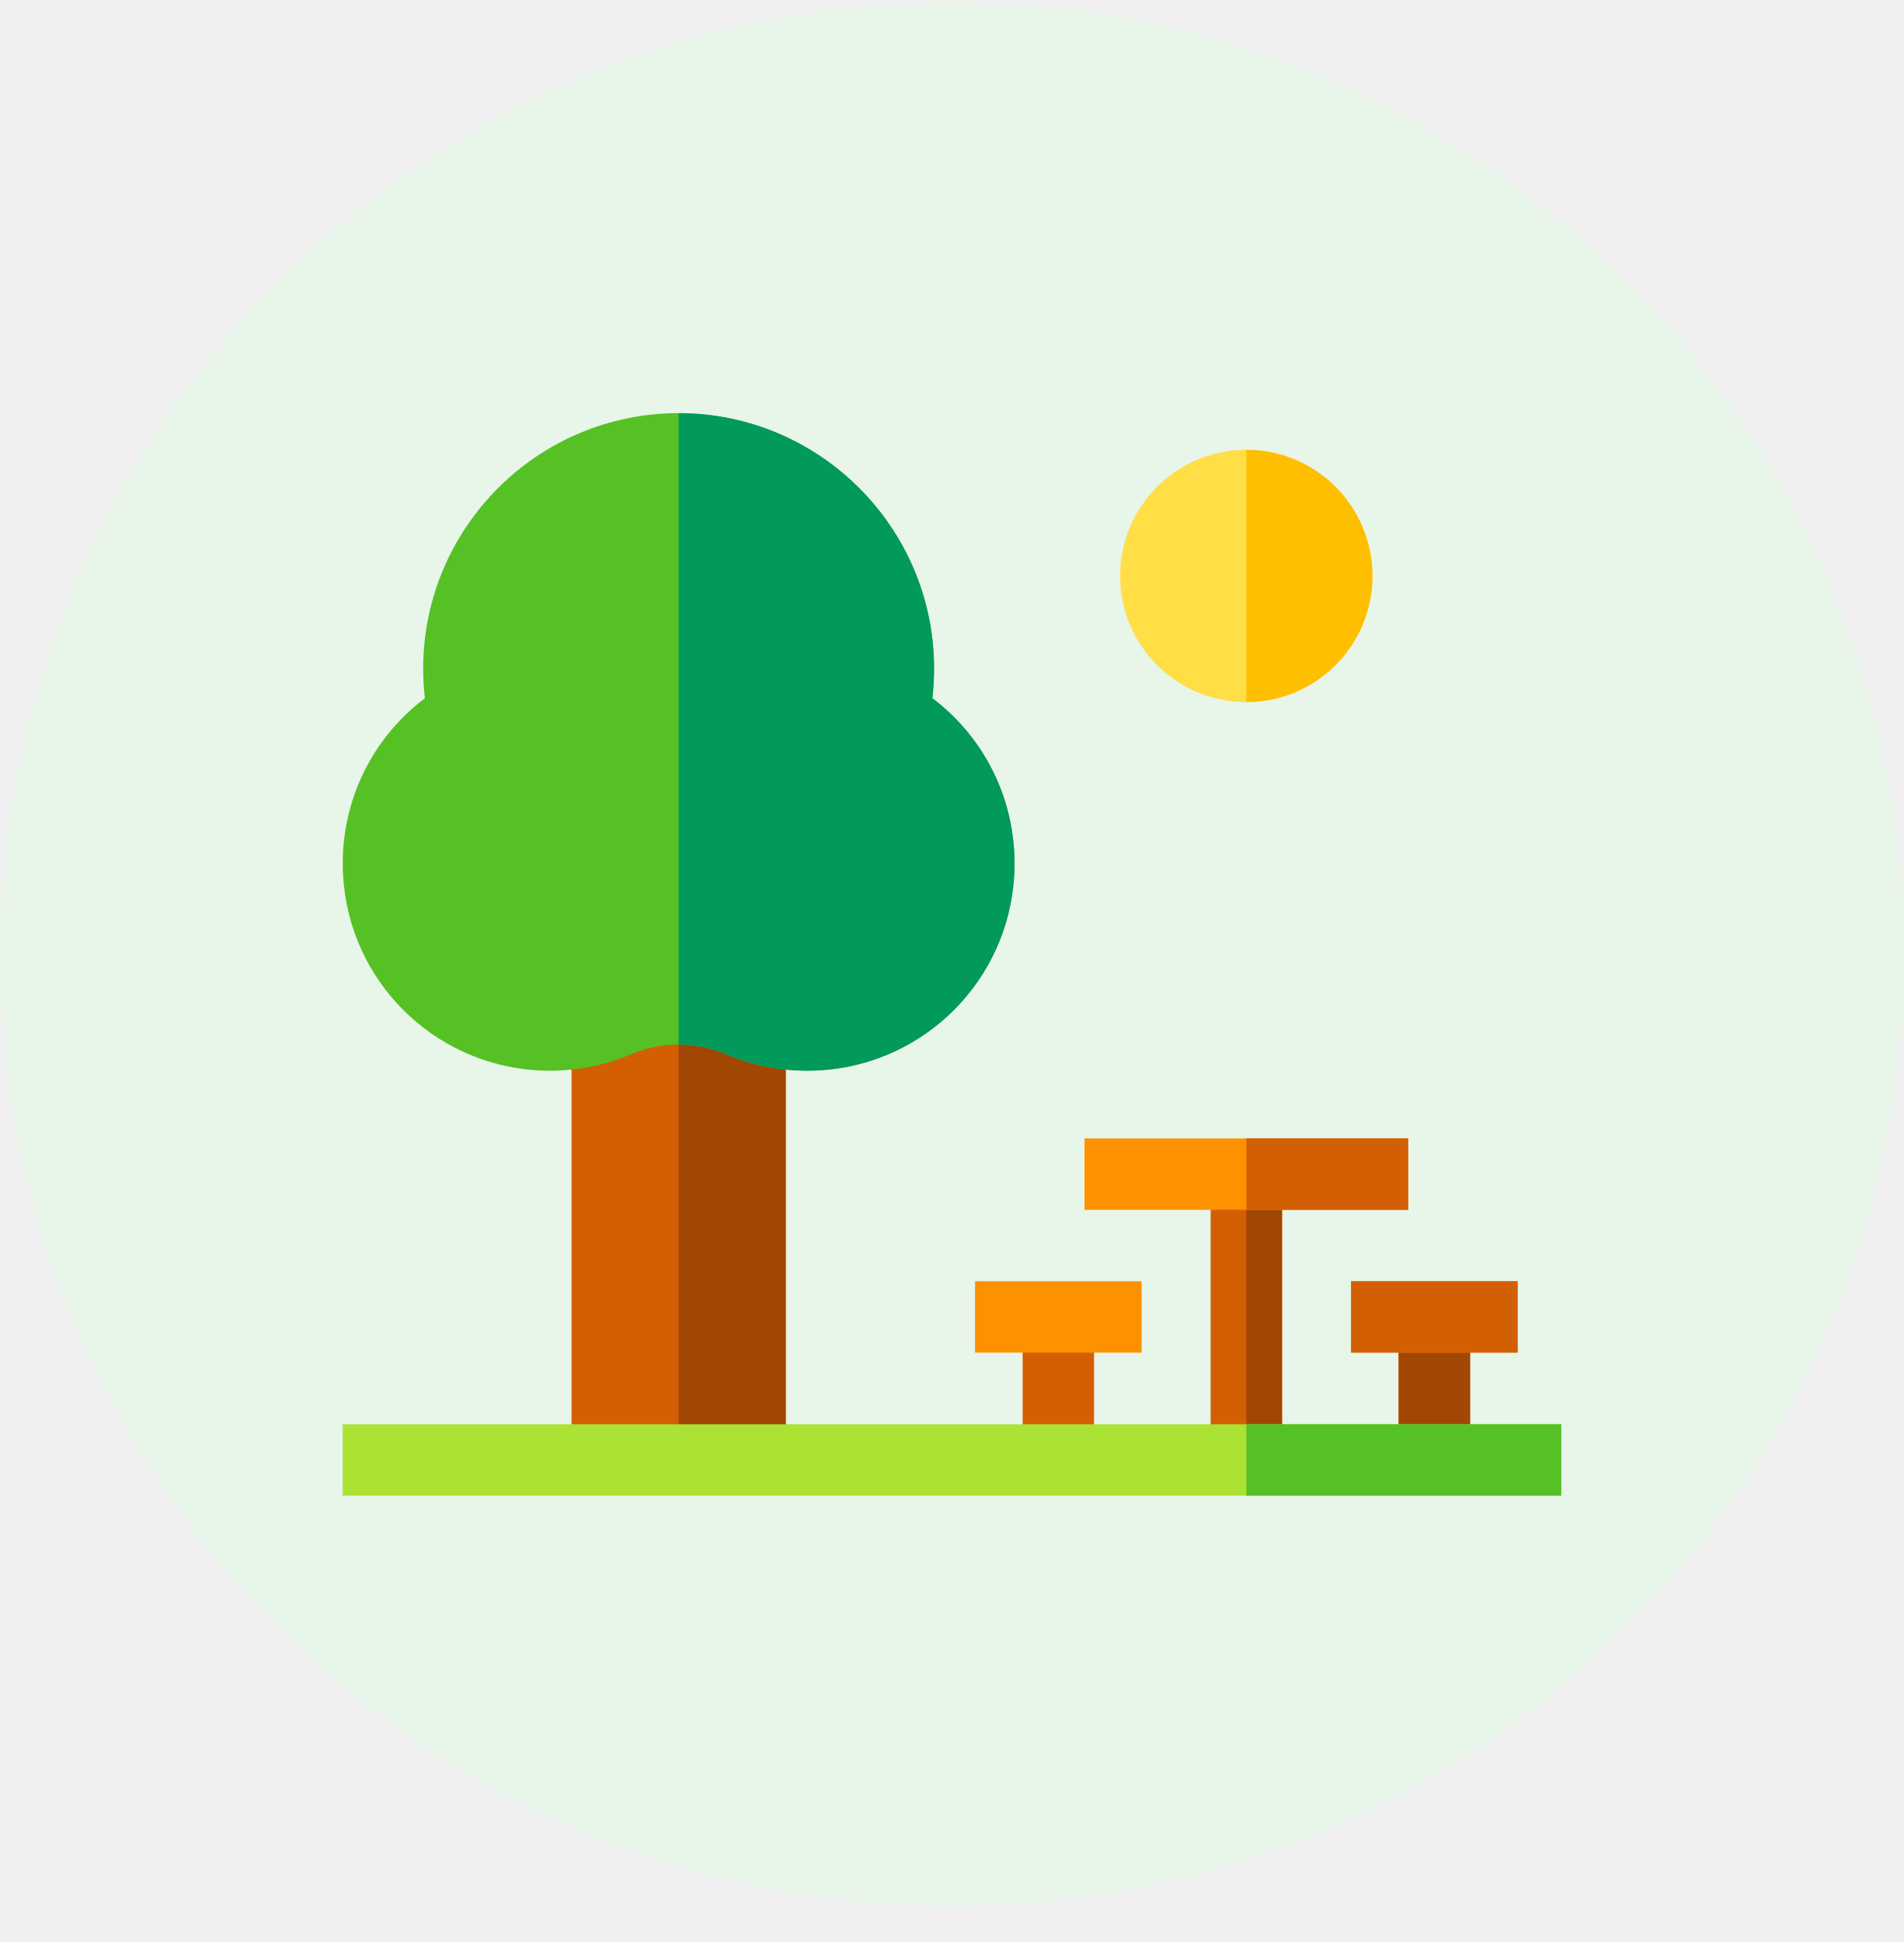
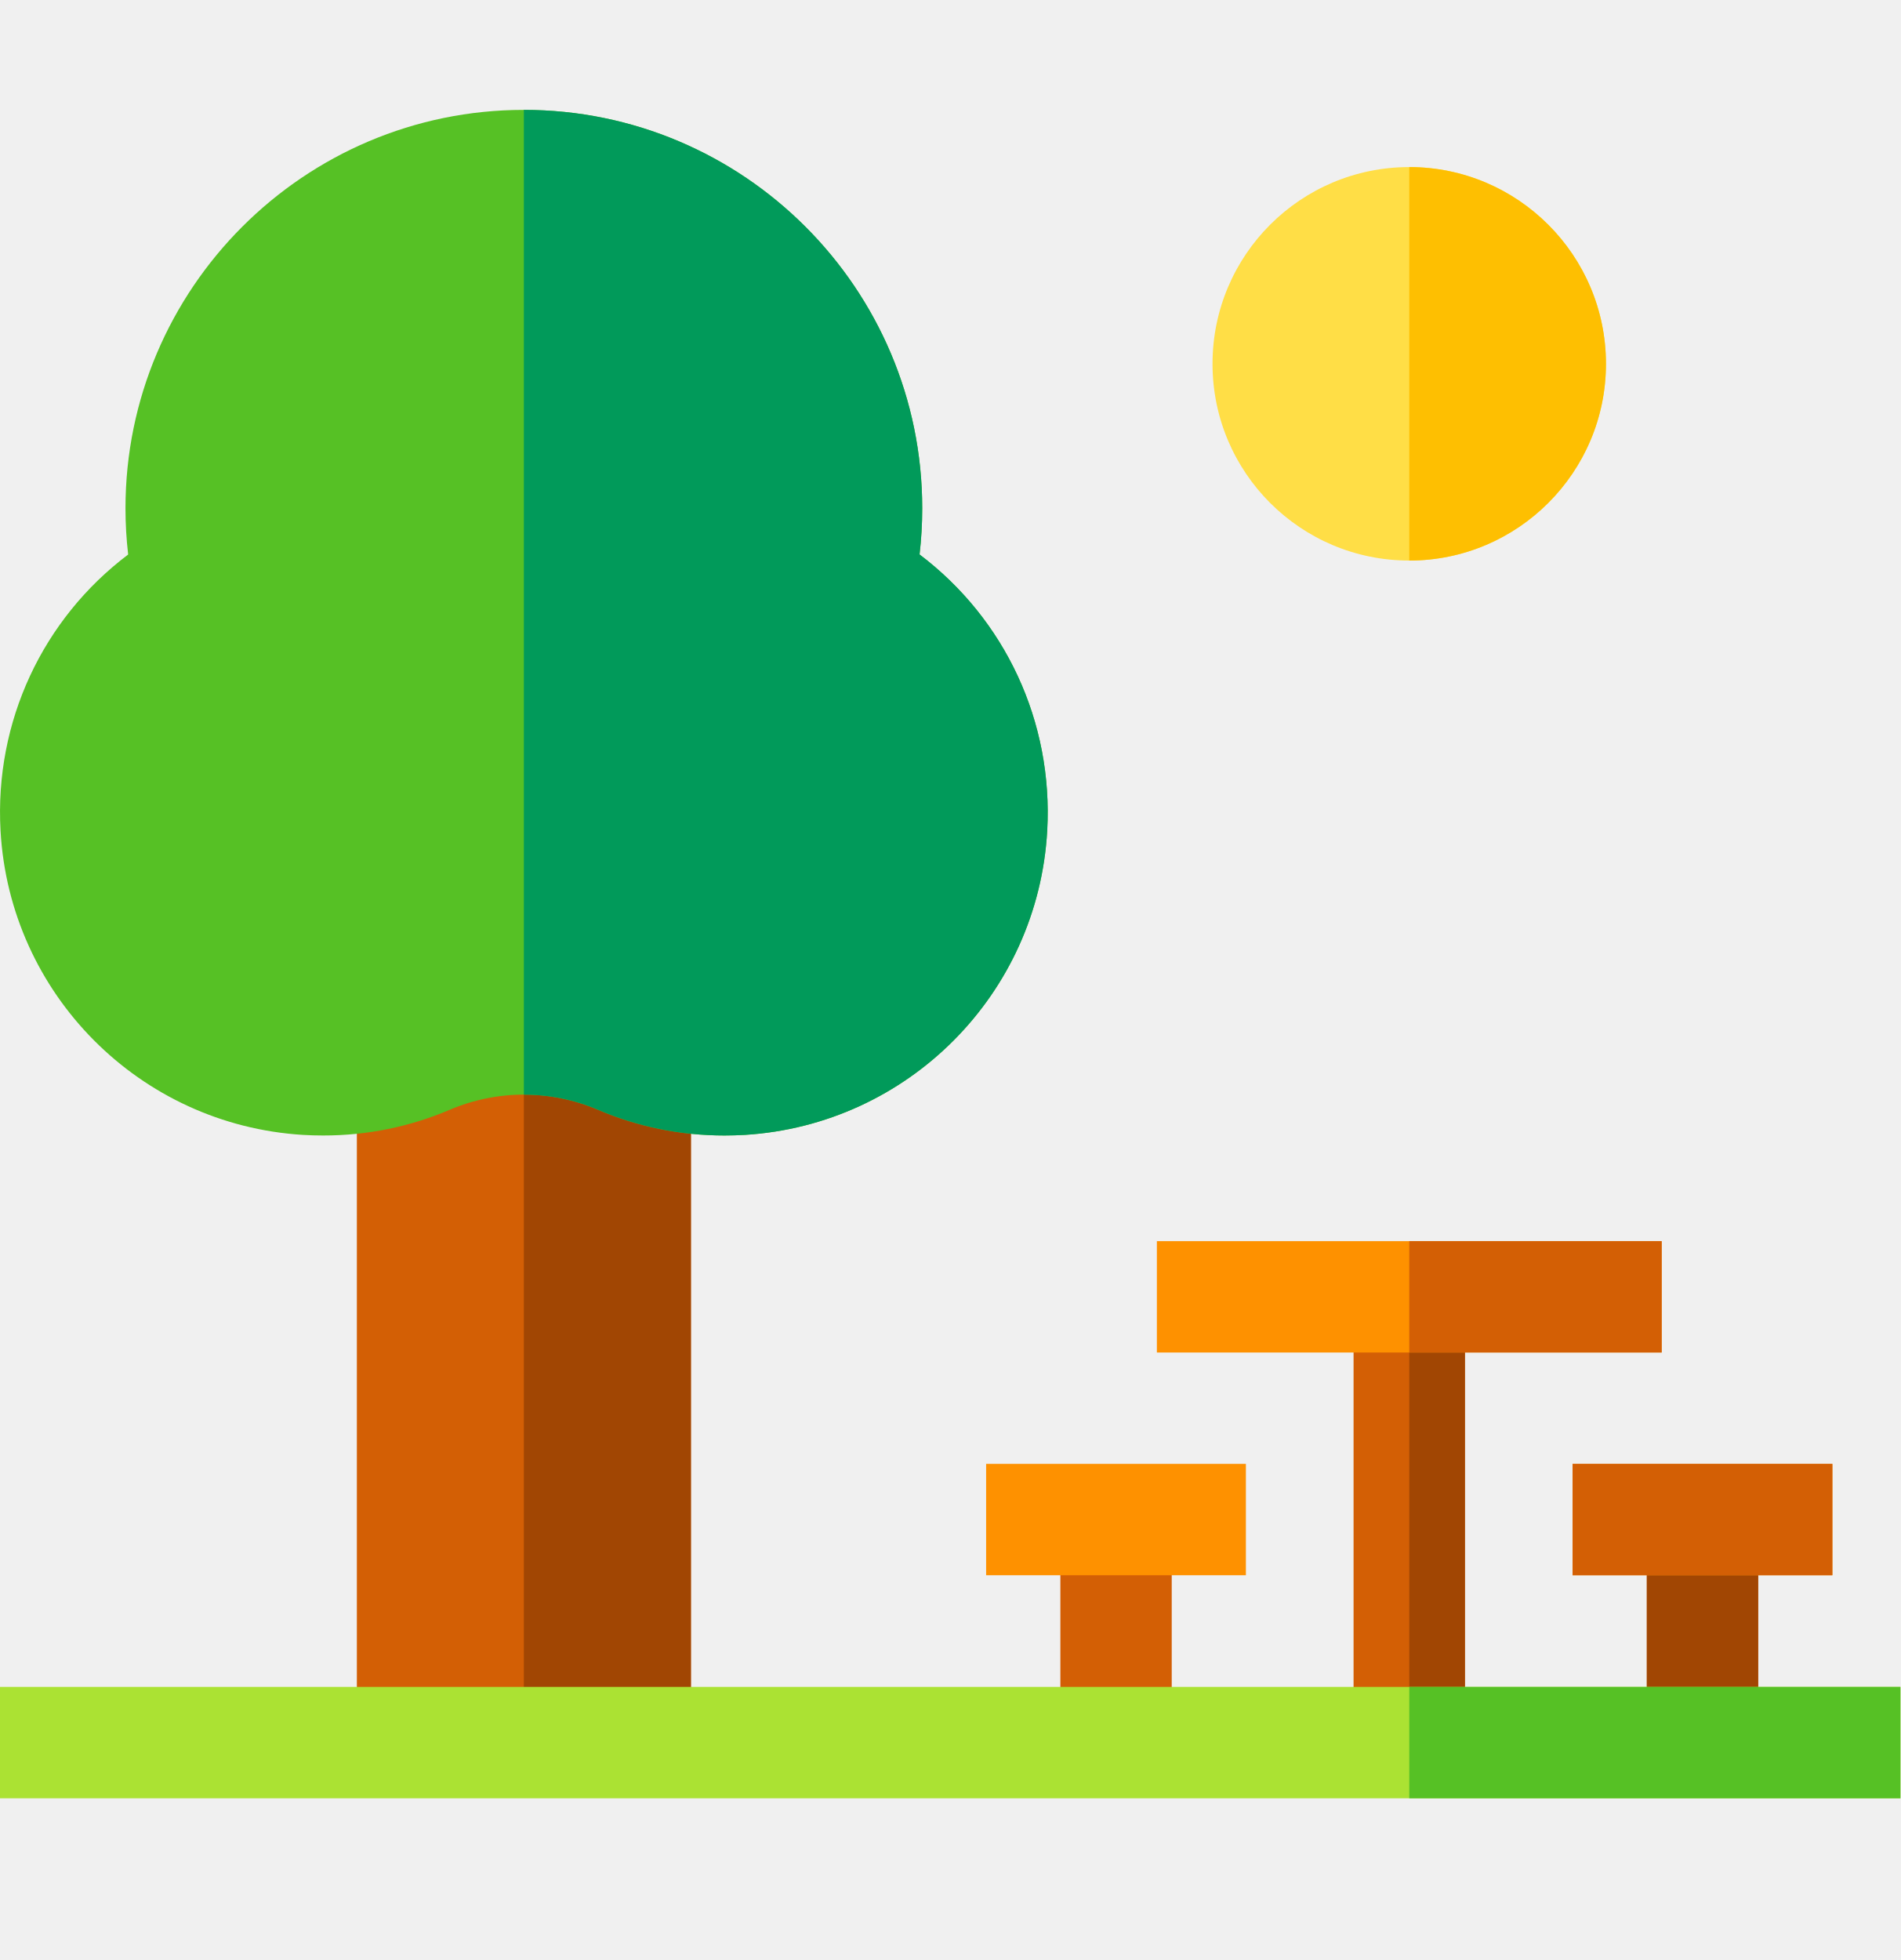
- <svg xmlns="http://www.w3.org/2000/svg" width="50" height="51" viewBox="0 0 50 51" fill="none">
-   <circle cx="25" cy="25.064" r="25" fill="#E8F5E9" />
-   <g clip-path="url(#clip0_257_19248)">
-     <path d="M31.792 30.834H33.667V38.34H31.792V30.834Z" fill="#D35F05" />
-     <path d="M32.73 30.834H33.667V38.34H32.73V30.834Z" fill="#A14603" />
-     <path d="M36.73 34.587H38.605V38.34H36.73V34.587Z" fill="#D35F05" />
-     <path d="M36.73 34.587H38.605V38.34H36.73V34.587Z" fill="#A14603" />
-     <path d="M26.855 34.587H28.73V38.34H26.855V34.587Z" fill="#D35F05" />
-     <path d="M28.48 29.897H36.98V31.772H28.48V29.897ZM35.48 33.647H39.855V35.522H35.48V33.647ZM25.605 33.647H29.979V35.522H25.605V33.647Z" fill="#FE9100" />
-     <path d="M15.009 25.049H20.634V38.34H15.009V25.049Z" fill="#D35F05" />
-     <path d="M17.821 25.049H20.634V38.34H17.821V25.049Z" fill="#A14603" />
-     <path d="M24.484 18.336C24.514 18.078 24.529 17.818 24.529 17.558C24.529 13.859 21.52 10.85 17.821 10.85C14.122 10.85 11.113 13.859 11.113 17.558C11.113 17.818 11.128 18.078 11.158 18.336C9.718 19.423 8.906 21.151 9.009 22.987C9.163 25.737 11.351 27.938 14.1 28.108C14.214 28.115 14.329 28.118 14.443 28.118C15.181 28.118 15.898 27.973 16.573 27.685C16.967 27.517 17.392 27.43 17.821 27.43C18.25 27.43 18.675 27.517 19.069 27.685C19.744 27.973 20.46 28.118 21.199 28.118C21.313 28.118 21.428 28.115 21.542 28.108C24.291 27.938 26.479 25.737 26.633 22.987C26.736 21.151 25.924 19.423 24.484 18.336Z" fill="#56C125" />
-     <path d="M9 37.403H41V39.278H9V37.403Z" fill="#ABE233" />
-     <path d="M32.73 18.438C34.559 18.438 36.042 16.955 36.042 15.126C36.042 13.296 34.559 11.813 32.73 11.813C30.9 11.813 29.417 13.296 29.417 15.126C29.417 16.955 30.9 18.438 32.73 18.438Z" fill="#FFDE46" />
-     <path d="M35.48 33.647H39.854V35.522H35.48V33.647Z" fill="#D35F05" />
-     <path d="M36.042 15.126C36.042 13.299 34.556 11.813 32.73 11.813V18.438C34.556 18.438 36.042 16.952 36.042 15.126Z" fill="#FEBF01" />
-     <path d="M32.73 29.897H36.98V31.772H32.73V29.897Z" fill="#D35F05" />
-     <path d="M32.73 37.403H41V39.278H32.73V37.403Z" fill="#56C125" />
-     <path d="M24.484 18.335C24.514 18.078 24.529 17.818 24.529 17.558C24.529 13.859 21.52 10.85 17.821 10.85V27.43C18.25 27.43 18.675 27.516 19.07 27.685C19.744 27.972 20.461 28.118 21.199 28.118C21.313 28.118 21.428 28.114 21.543 28.108C24.291 27.938 26.479 25.737 26.634 22.987C26.736 21.151 25.924 19.423 24.484 18.335Z" fill="#019A5A" />
+ <svg xmlns="http://www.w3.org/2000/svg" width="32" height="33" viewBox="0 0 32 33" fill="none">
+   <g clip-path="url(#clip0_257_19230)">
+     <path d="M22.792 21.834H24.667V29.34H22.792V21.834Z" fill="#D35F05" />
+     <path d="M23.73 21.834H24.667V29.34H23.73V21.834Z" fill="#A14603" />
+     <path d="M27.73 25.587H29.605V29.34H27.73V25.587Z" fill="#D35F05" />
+     <path d="M27.73 25.587H29.605V29.34H27.73V25.587Z" fill="#A14603" />
+     <path d="M17.855 25.587H19.73V29.34H17.855V25.587Z" fill="#D35F05" />
+     <path d="M19.48 20.897H27.98V22.772H19.48V20.897ZM26.48 24.647H30.855V26.522H26.48V24.647ZM16.605 24.647H20.979V26.522H16.605V24.647Z" fill="#FE9100" />
+     <path d="M6.009 16.049H11.634V29.34H6.009V16.049Z" fill="#D35F05" />
+     <path d="M8.821 16.049H11.634V29.34H8.821V16.049Z" fill="#A14603" />
+     <path d="M15.484 9.336C15.514 9.078 15.529 8.818 15.529 8.558C15.529 4.859 12.52 1.85 8.821 1.85C5.122 1.85 2.113 4.859 2.113 8.558C2.113 8.818 2.128 9.078 2.158 9.336C0.718 10.423 -0.094 12.151 0.009 13.987C0.163 16.737 2.351 18.938 5.1 19.108C5.214 19.115 5.329 19.118 5.443 19.118C6.181 19.118 6.898 18.973 7.573 18.685C7.967 18.517 8.392 18.43 8.821 18.43C9.25 18.43 9.675 18.517 10.069 18.685C10.744 18.973 11.46 19.118 12.199 19.118C12.313 19.118 12.428 19.115 12.542 19.108C15.291 18.938 17.479 16.737 17.633 13.987C17.736 12.151 16.924 10.423 15.484 9.336Z" fill="#56C125" />
+     <path d="M0 28.402H32V30.277H0V28.402Z" fill="#ABE233" />
+     <path d="M23.73 9.438C25.559 9.438 27.042 7.955 27.042 6.126C27.042 4.296 25.559 2.813 23.73 2.813C21.9 2.813 20.417 4.296 20.417 6.126C20.417 7.955 21.9 9.438 23.73 9.438Z" fill="#FFDE46" />
+     <path d="M26.48 24.647H30.854V26.522H26.48V24.647Z" fill="#D35F05" />
+     <path d="M27.042 6.126C27.042 4.299 25.556 2.813 23.73 2.813V9.438C25.556 9.438 27.042 7.952 27.042 6.126Z" fill="#FEBF01" />
+     <path d="M23.73 20.897H27.98V22.772H23.73V20.897Z" fill="#D35F05" />
+     <path d="M23.73 28.402H32V30.277H23.73V28.402Z" fill="#56C125" />
+     <path d="M15.484 9.335C15.514 9.078 15.529 8.818 15.529 8.558C15.529 4.859 12.52 1.85 8.821 1.85V18.43C9.25 18.43 9.675 18.516 10.07 18.685C10.744 18.972 11.461 19.118 12.199 19.118C12.313 19.118 12.428 19.114 12.543 19.108C15.291 18.938 17.479 16.737 17.634 13.987C17.736 12.151 16.924 10.423 15.484 9.335Z" fill="#019A5A" />
  </g>
  <defs>
-     <clipPath id="clip0_257_19248">
-       <rect width="32" height="32" fill="white" transform="translate(9 9.06384)" />
+     <clipPath id="clip0_257_19230">
+       <rect width="32" height="32" fill="white" transform="translate(0 0.0638428)" />
    </clipPath>
  </defs>
</svg>
